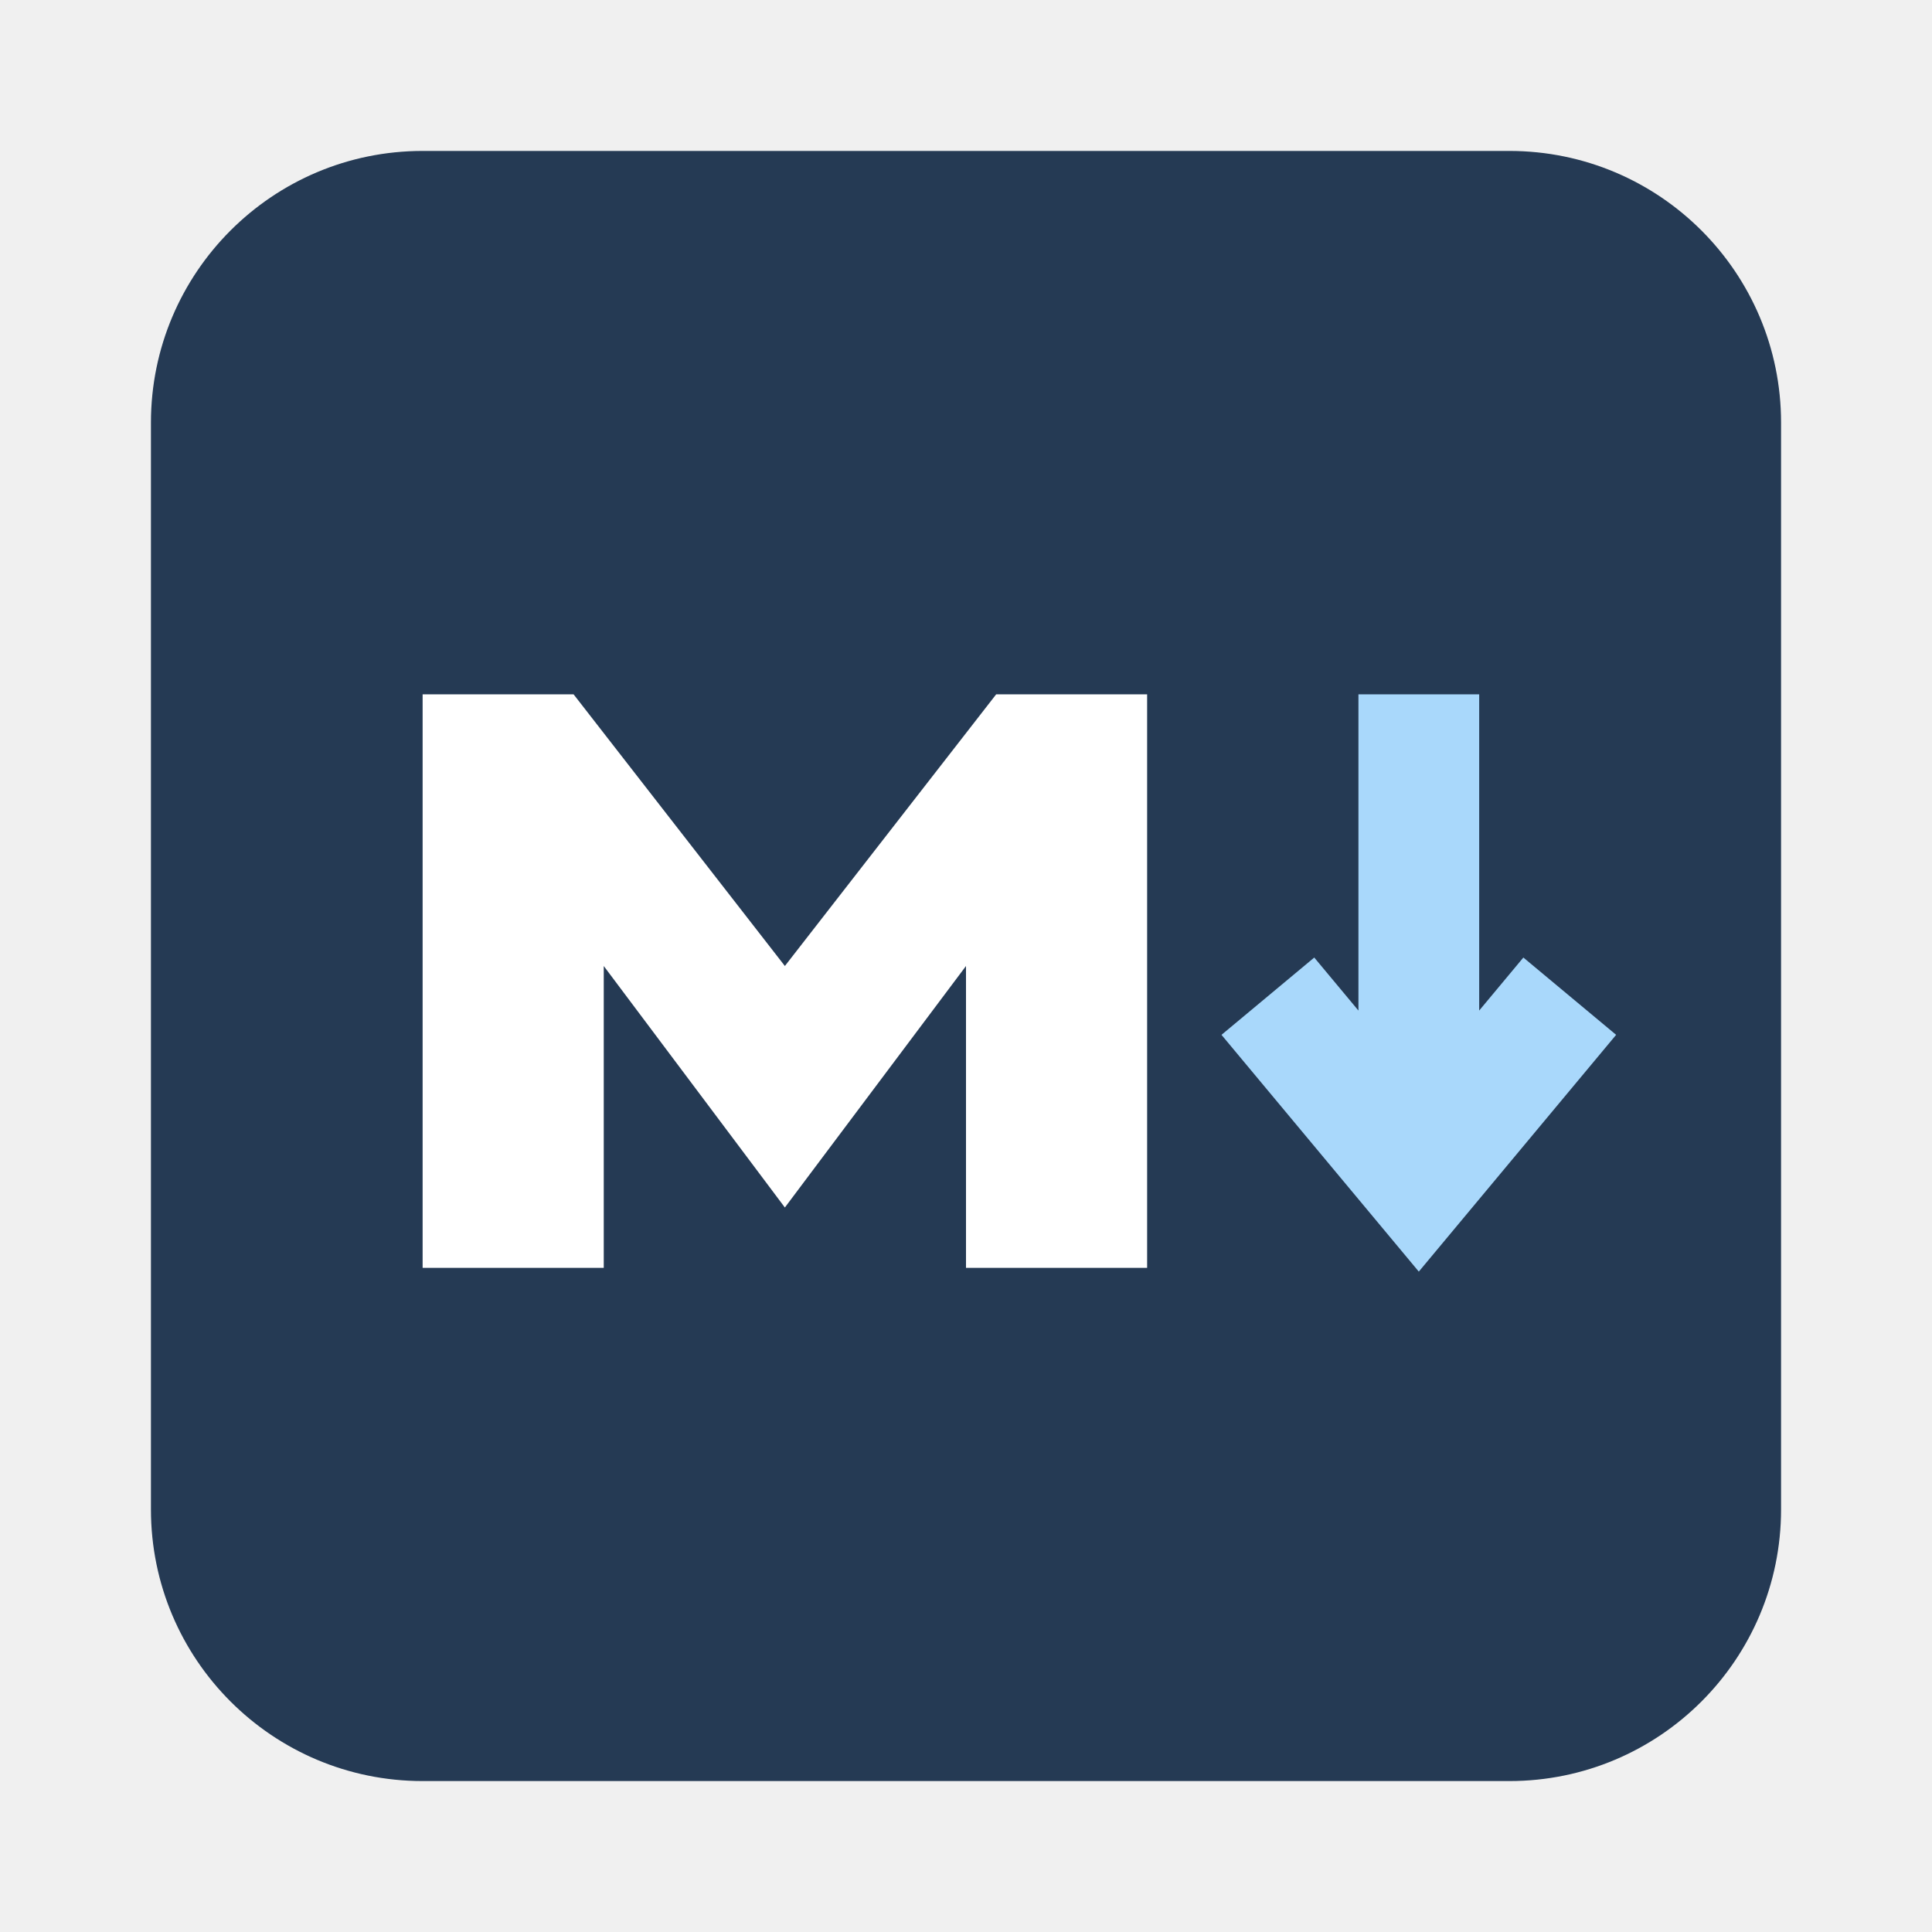
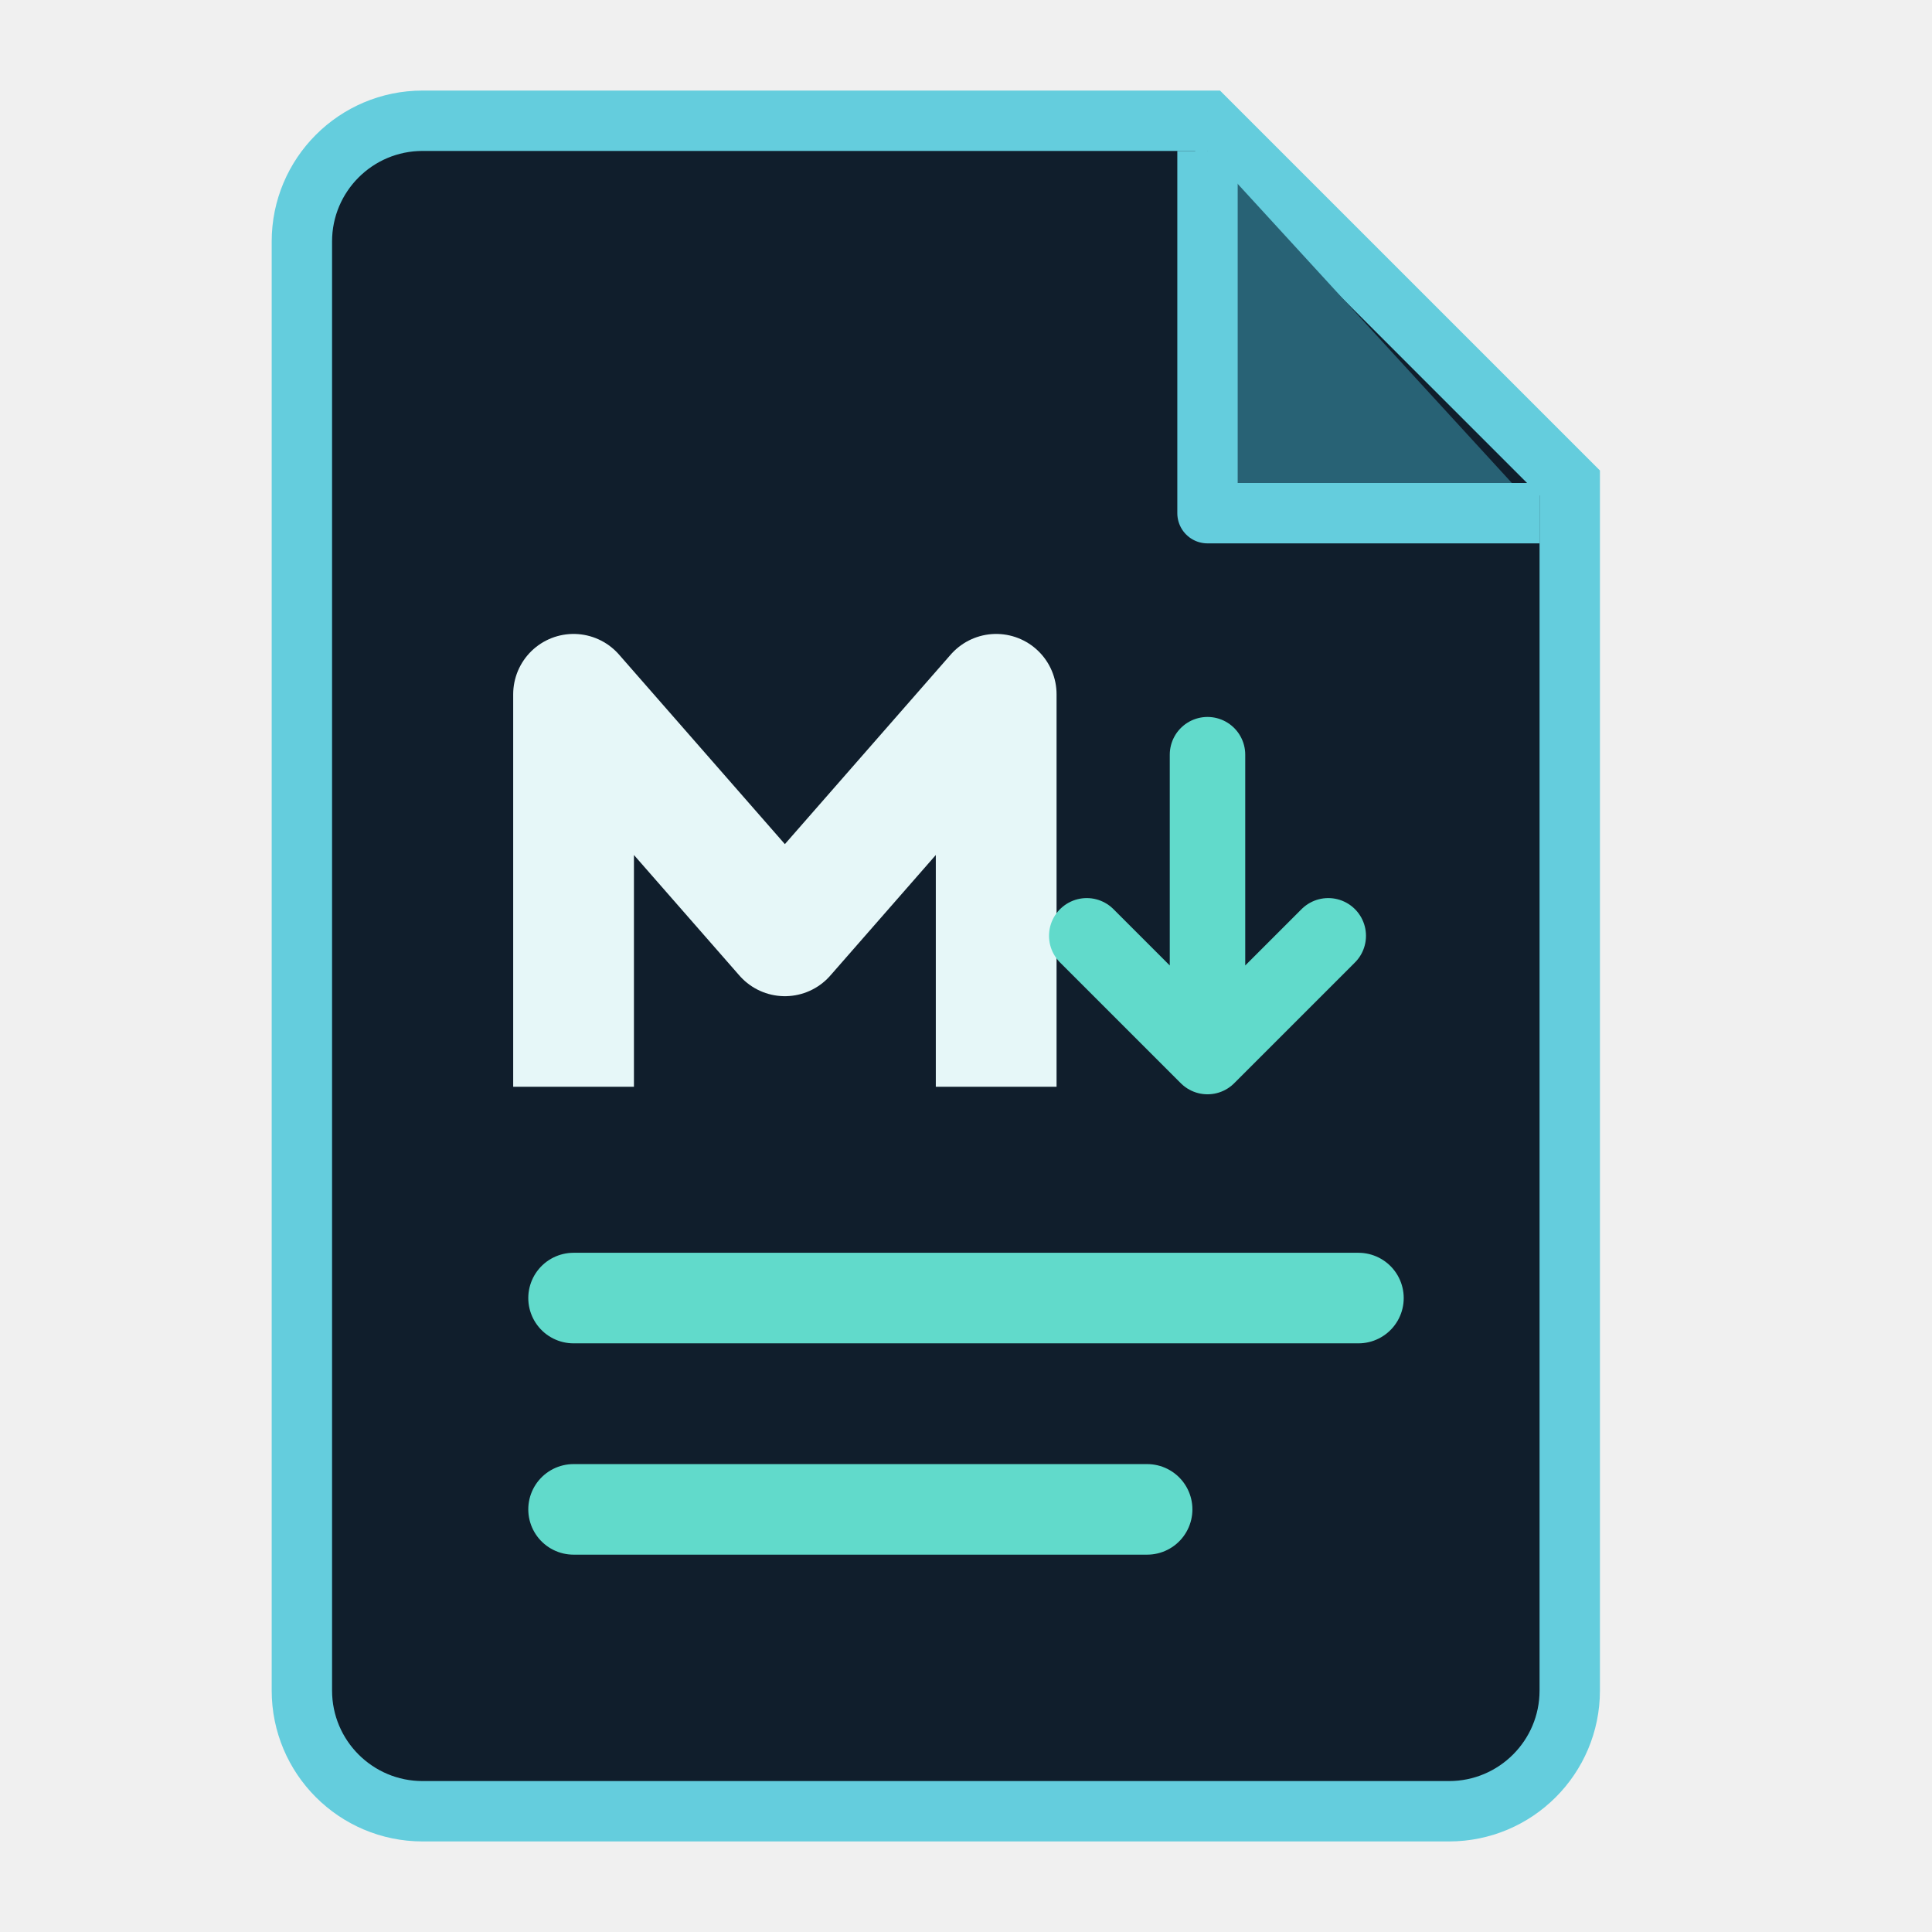
<svg xmlns="http://www.w3.org/2000/svg" width="64" height="64" viewBox="0 0 64 64">
-   <rect x="5" y="5" width="54" height="54" rx="9" fill="#253a54" />
-   <path d="M14 42V23h5l7 9 7-9h5v19h-6V32l-6 8-6-8v10z" fill="#fff" />
-   <path d="M47 23v14m-5-4 5 6 5-6" fill="none" stroke="#a9d8fb" stroke-width="4" />
+   <path d="M14 4h26l12 12v40a4 4 0 0 1-4 4H14a4 4 0 0 1-4-4V8a4 4 0 0 1 4-4Z" fill="#101e2c" stroke="#64cddd" stroke-width="2" />
+   <path d="M40 5v12h11" fill="#286275" stroke="#64cddd" stroke-width="2" stroke-linejoin="round" />
+   <path d="M19 36V23l7 8 7-8v13" fill="none" stroke="#e6f7f8" stroke-width="4" stroke-linejoin="round" />
+   <path d="M40 25v10m-4-4 4 4 4-4" fill="none" stroke="#61dacb" stroke-width="2.5" stroke-linecap="round" stroke-linejoin="round" />
+   <path d="M19 43h26M19 50h19" fill="none" stroke="#61dacb" stroke-width="3" stroke-linecap="round" />
</svg>
